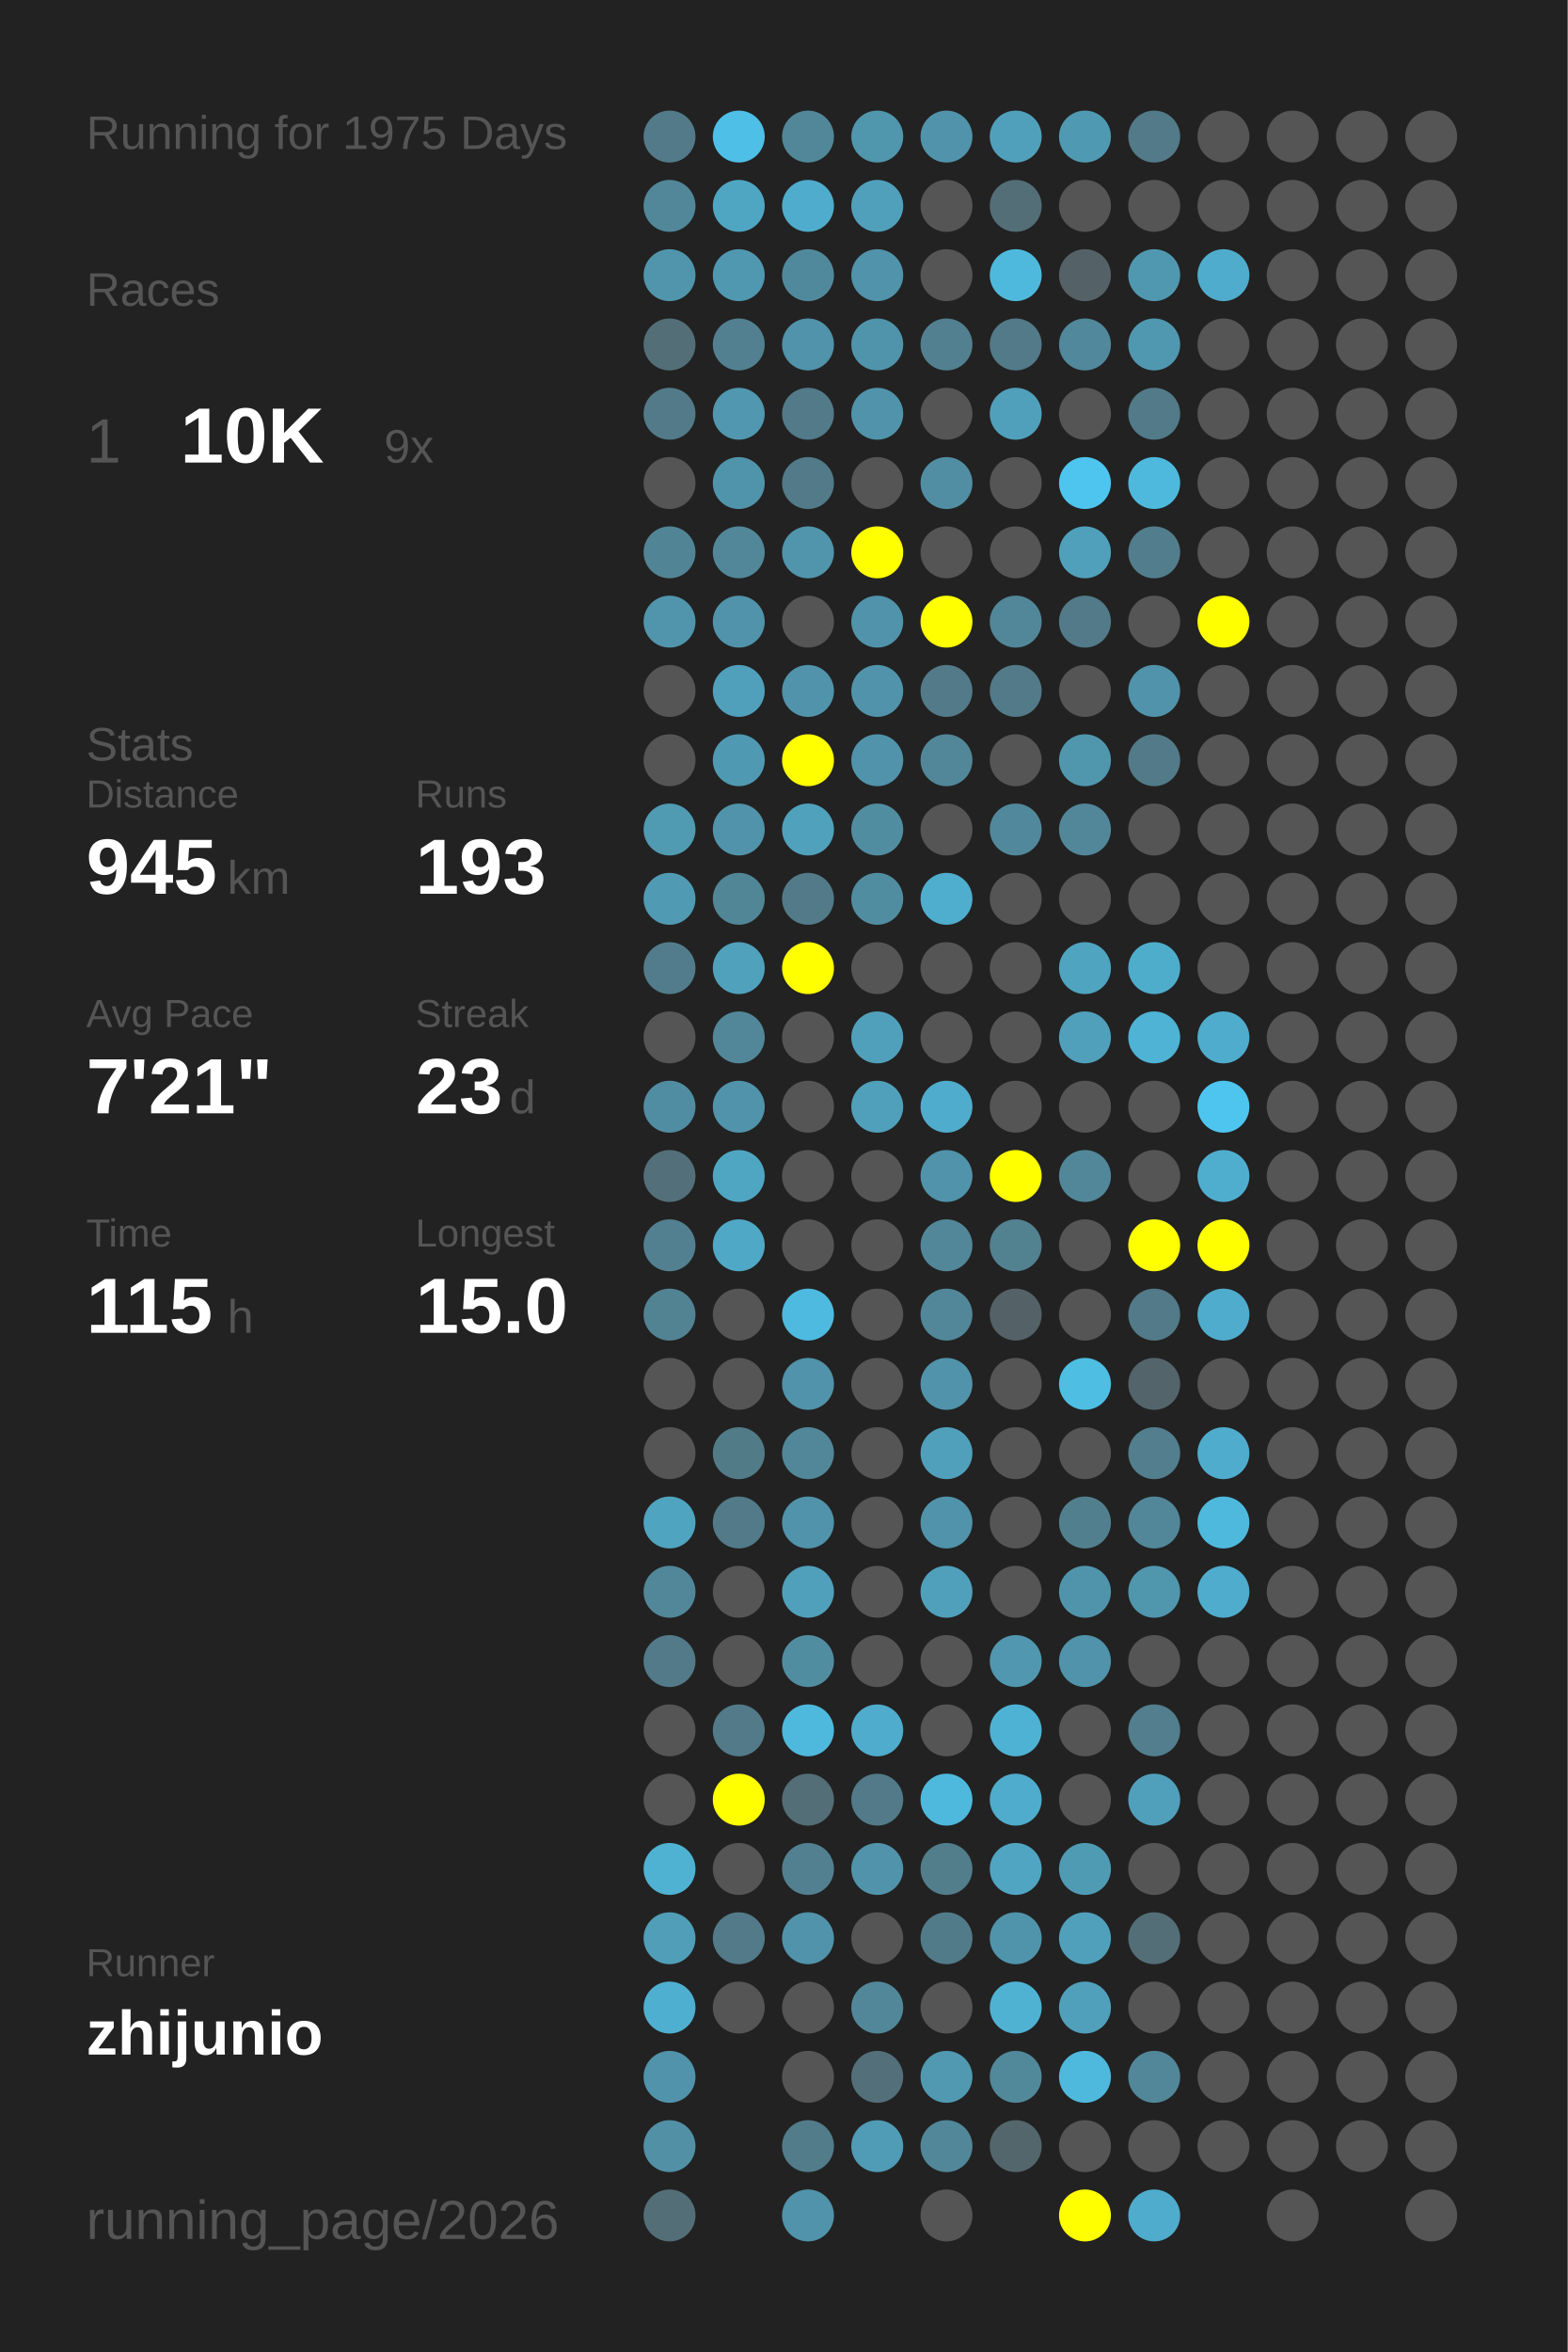
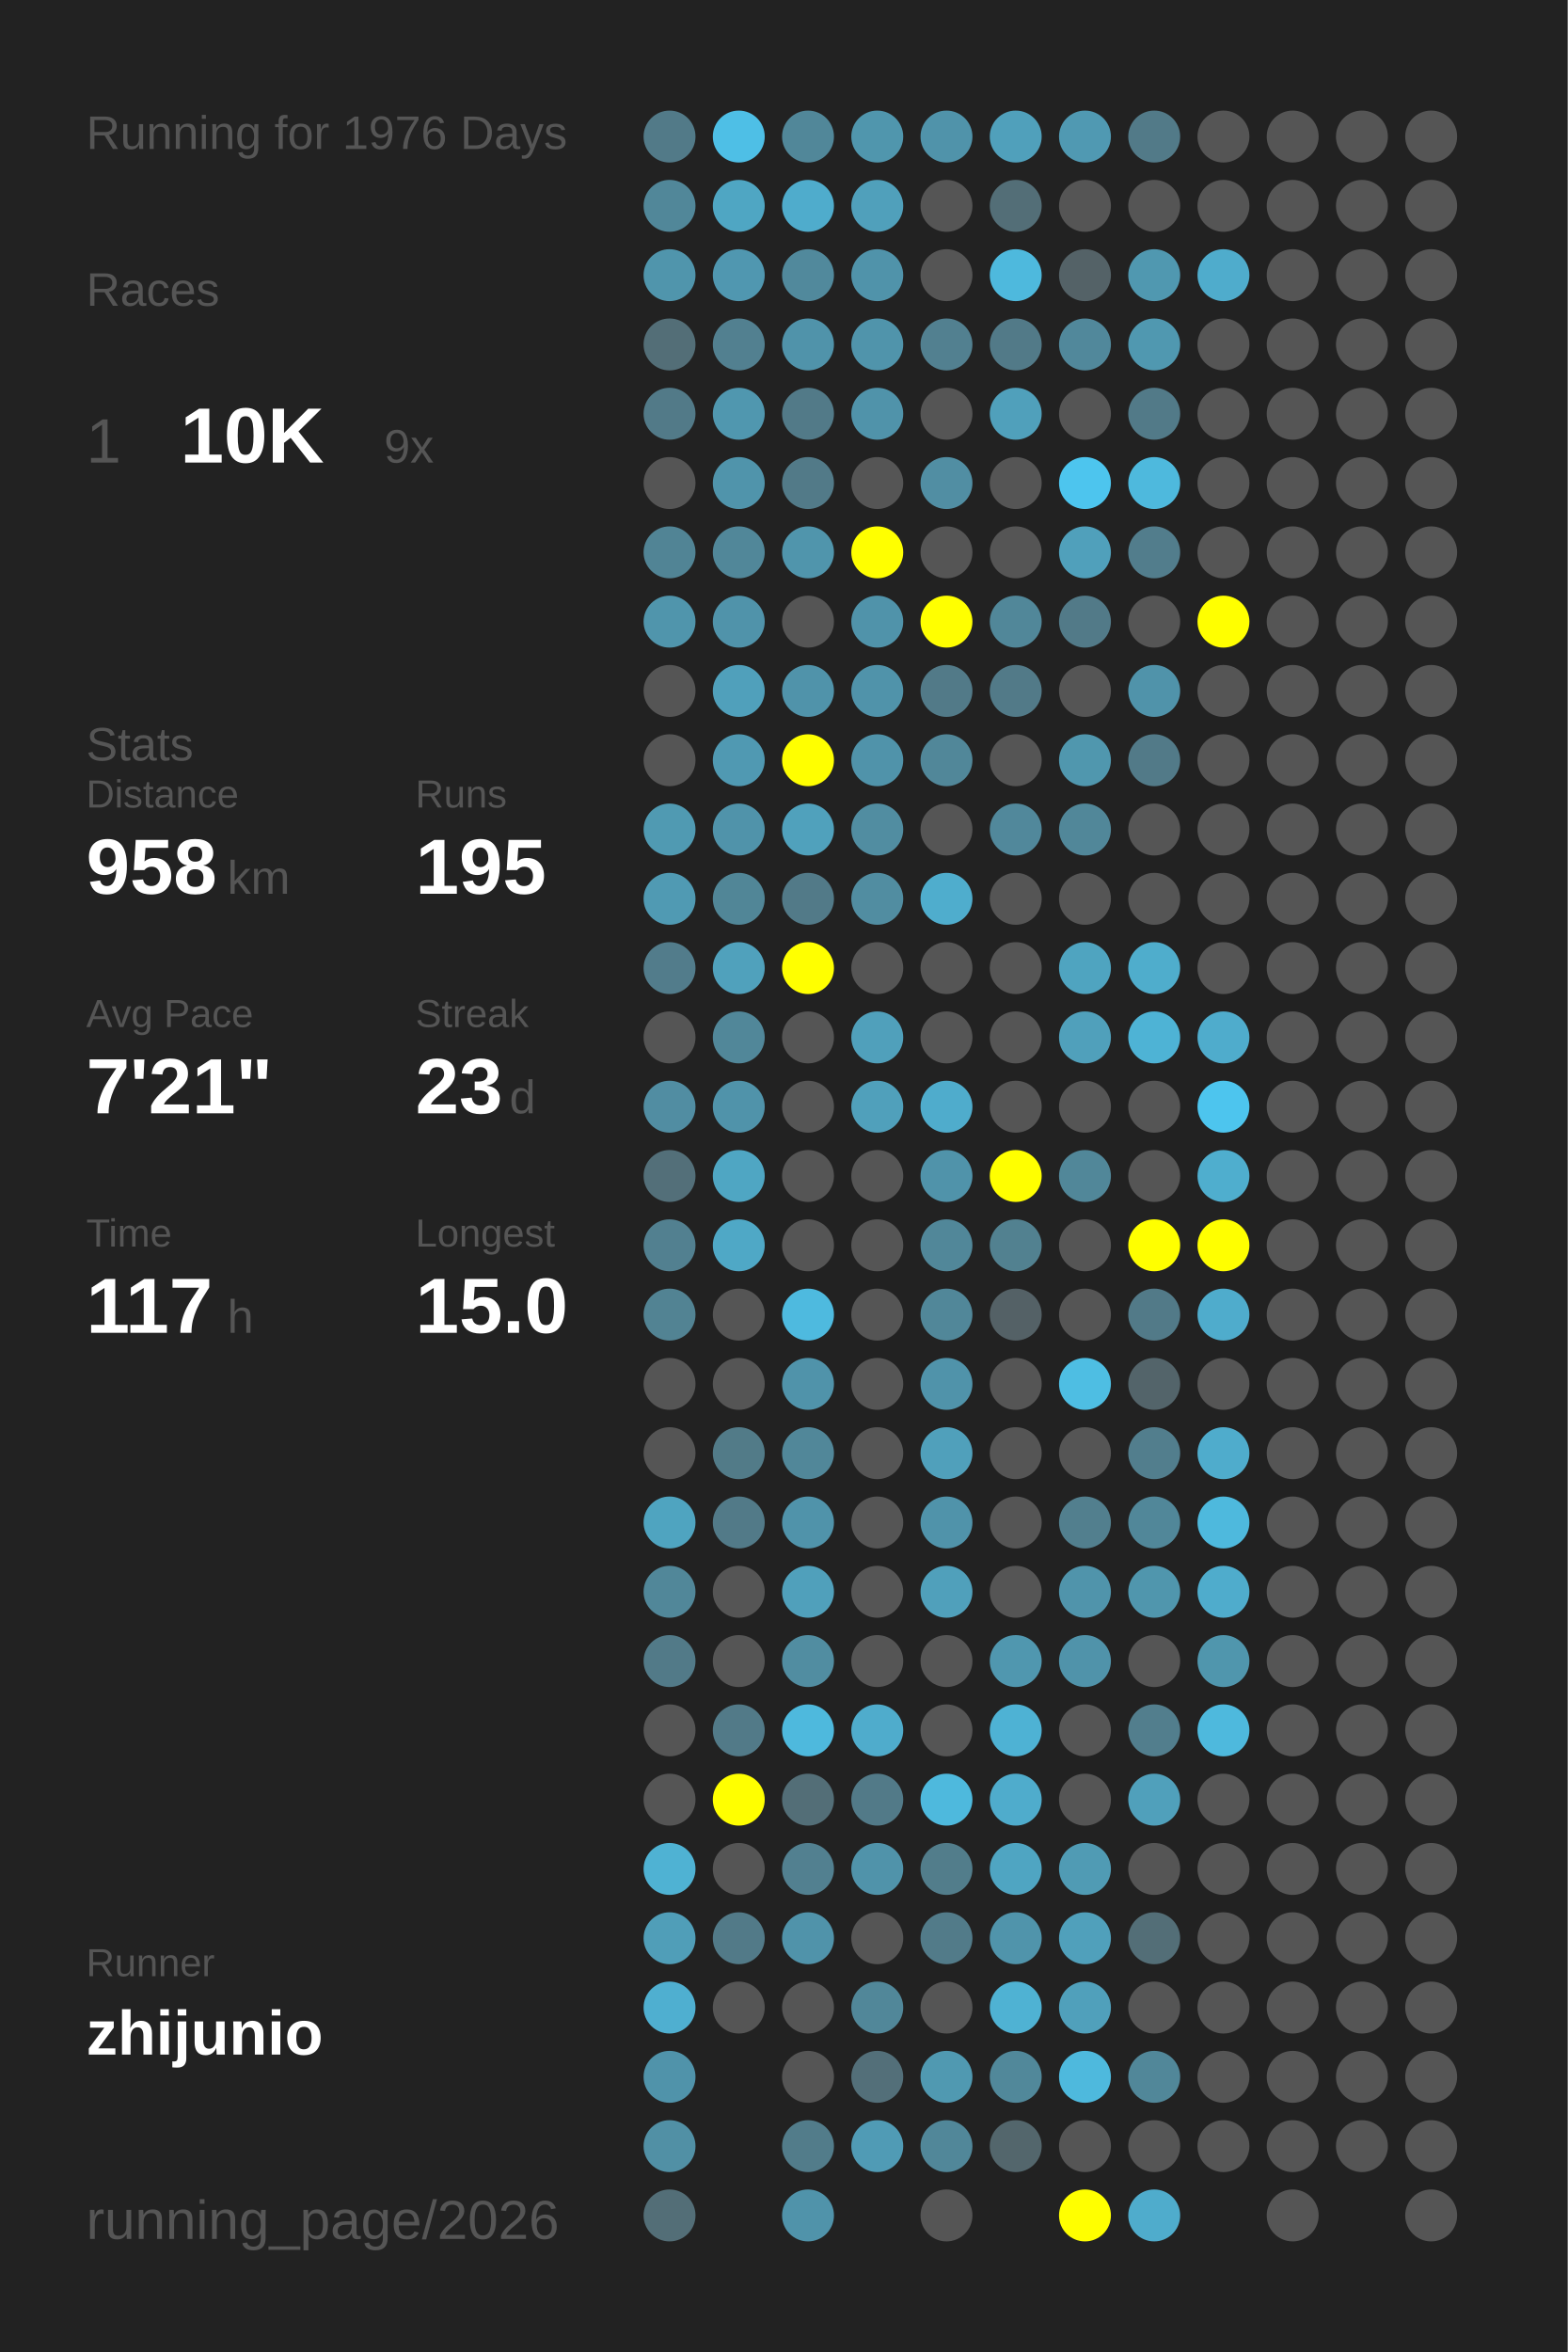
<svg xmlns="http://www.w3.org/2000/svg" baseProfile="full" height="300mm" version="1.1" viewBox="0,0,200,300" width="200mm">
  <defs />
  <rect fill="#222222" height="300" width="200" x="0" y="0" />
-   <text fill="#555555" style="font-size:6px; font-family:Arial;" x="11" y="19">Running for 1975 Days</text>
+   <text fill="#555555" style="font-size:6px; font-family:Arial;" x="11" y="19">Running for 1976 Days</text>
  <text fill="#555555" style="font-size:6px; font-family:Arial;" x="11" y="39">Races</text>
  <text fill="#555555" style="font-size:8px; font-family:Arial;" x="11" y="59">1</text>
  <text fill="#FFFFFF" style="font-size:10px; font-family:Arial; font-weight:bold;" x="23" y="59">10K</text>
  <text fill="#555555" style="font-size:6px; font-family:Arial;" x="49" y="59">9x</text>
  <text fill="#555555" style="font-size:6px; font-family:Arial;" x="11" y="97">Stats</text>
  <text fill="#555555" style="font-size:5px; font-family:Arial;" x="11" y="103">Distance</text>
-   <text fill="#FFFFFF" style="font-size:10px; font-family:Arial; font-weight:bold;" x="11" y="114">945</text>
+   <text fill="#FFFFFF" style="font-size:10px; font-family:Arial; font-weight:bold;" x="11" y="114">958</text>
  <text fill="#555555" style="font-size:6px; font-family:Arial;" x="29" y="114">km</text>
  <text fill="#555555" style="font-size:5px; font-family:Arial;" x="53" y="103">Runs</text>
-   <text fill="#FFFFFF" style="font-size:10px; font-family:Arial; font-weight:bold;" x="53" y="114">193</text>
+   <text fill="#FFFFFF" style="font-size:10px; font-family:Arial; font-weight:bold;" x="53" y="114">195</text>
  <text fill="#555555" style="font-size:5px; font-family:Arial;" x="11" y="131">Avg Pace</text>
  <text fill="#FFFFFF" style="font-size:10px; font-family:Arial; font-weight:bold;" x="11" y="142">7'21"</text>
  <text fill="#555555" style="font-size:5px; font-family:Arial;" x="53" y="131">Streak</text>
  <text fill="#FFFFFF" style="font-size:10px; font-family:Arial; font-weight:bold;" x="53" y="142">23</text>
  <text fill="#555555" style="font-size:6px; font-family:Arial;" x="65" y="142">d</text>
  <text fill="#555555" style="font-size:5px; font-family:Arial;" x="11" y="159">Time</text>
-   <text fill="#FFFFFF" style="font-size:10px; font-family:Arial; font-weight:bold;" x="11" y="170">115</text>
+   <text fill="#FFFFFF" style="font-size:10px; font-family:Arial; font-weight:bold;" x="11" y="170">117</text>
  <text fill="#555555" style="font-size:6px; font-family:Arial;" x="29" y="170">h</text>
  <text fill="#555555" style="font-size:5px; font-family:Arial;" x="53" y="159">Longest</text>
  <text fill="#FFFFFF" style="font-size:10px; font-family:Arial; font-weight:bold;" x="53" y="170">15.0</text>
  <text fill="#555555" style="font-size:5px; font-family:Arial;" x="11" y="252.065">Runner</text>
  <text fill="#FFFFFF" style="font-size:8px; font-family:Arial; font-weight:bold;" x="11" y="262.065">zhijunio</text>
  <text fill="#555555" style="font-size:7px; font-family:Arial;" x="11" y="285.581">running_page/2026</text>
  <circle cx="85.417" cy="17.419" fill="#527a88" r="3.312" />
  <circle cx="85.417" cy="26.258" fill="#518799" r="3.312" />
  <circle cx="85.417" cy="35.097" fill="#5095ac" r="3.312" />
  <circle cx="85.417" cy="43.935" fill="#536e77" r="3.312" />
  <circle cx="85.417" cy="52.774" fill="#527a88" r="3.312" />
  <circle cx="85.417" cy="61.613" fill="#555555" r="3.312" />
  <circle cx="85.417" cy="70.452" fill="#518495" r="3.312" />
  <circle cx="85.417" cy="79.29" fill="#5095ac" r="3.312" />
  <circle cx="85.417" cy="88.129" fill="#555555" r="3.312" />
  <circle cx="85.417" cy="96.968" fill="#555555" r="3.312" />
  <circle cx="85.417" cy="105.806" fill="#509ab2" r="3.312" />
  <circle cx="85.417" cy="114.645" fill="#509ab3" r="3.312" />
  <circle cx="85.417" cy="123.484" fill="#527c8b" r="3.312" />
  <circle cx="85.417" cy="132.323" fill="#555555" r="3.312" />
  <circle cx="85.417" cy="141.161" fill="#518da2" r="3.312" />
  <circle cx="85.417" cy="150" fill="#536f79" r="3.312" />
  <circle cx="85.417" cy="158.839" fill="#528090" r="3.312" />
  <circle cx="85.417" cy="167.677" fill="#528393" r="3.312" />
  <circle cx="85.417" cy="176.516" fill="#555555" r="3.312" />
  <circle cx="85.417" cy="185.355" fill="#555555" r="3.312" />
  <circle cx="85.417" cy="194.194" fill="#4fa4c0" r="3.312" />
  <circle cx="85.417" cy="203.032" fill="#518799" r="3.312" />
  <circle cx="85.417" cy="211.871" fill="#527a88" r="3.312" />
  <circle cx="85.417" cy="220.71" fill="#555555" r="3.312" />
  <circle cx="85.417" cy="229.548" fill="#555555" r="3.312" />
  <circle cx="85.417" cy="238.387" fill="#4fb2d3" r="3.312" />
  <circle cx="85.417" cy="247.226" fill="#509eb8" r="3.312" />
  <circle cx="85.417" cy="256.065" fill="#4fafd0" r="3.312" />
  <circle cx="85.417" cy="264.903" fill="#5093aa" r="3.312" />
  <circle cx="85.417" cy="273.742" fill="#5190a5" r="3.312" />
  <circle cx="85.417" cy="282.581" fill="#536e77" r="3.312" />
  <circle cx="94.25" cy="17.419" fill="#4ebfe6" r="3.312" />
  <circle cx="94.25" cy="26.258" fill="#4fa6c3" r="3.312" />
  <circle cx="94.25" cy="35.097" fill="#5097b0" r="3.312" />
  <circle cx="94.25" cy="43.935" fill="#528090" r="3.312" />
  <circle cx="94.25" cy="52.774" fill="#5097af" r="3.312" />
  <circle cx="94.25" cy="61.613" fill="#5094ab" r="3.312" />
  <circle cx="94.25" cy="70.452" fill="#518799" r="3.312" />
  <circle cx="94.25" cy="79.29" fill="#5093aa" r="3.312" />
  <circle cx="94.25" cy="88.129" fill="#50a0bb" r="3.312" />
  <circle cx="94.25" cy="96.968" fill="#5099b2" r="3.312" />
  <circle cx="94.25" cy="105.806" fill="#5093aa" r="3.312" />
  <circle cx="94.25" cy="114.645" fill="#518697" r="3.312" />
  <circle cx="94.25" cy="123.484" fill="#50a1bc" r="3.312" />
  <circle cx="94.25" cy="132.323" fill="#518799" r="3.312" />
  <circle cx="94.25" cy="141.161" fill="#5093aa" r="3.312" />
  <circle cx="94.25" cy="150" fill="#4fa6c3" r="3.312" />
  <circle cx="94.25" cy="158.839" fill="#4fa8c6" r="3.312" />
  <circle cx="94.25" cy="167.677" fill="#555555" r="3.312" />
  <circle cx="94.25" cy="176.516" fill="#555555" r="3.312" />
  <circle cx="94.25" cy="185.355" fill="#527b88" r="3.312" />
  <circle cx="94.25" cy="194.194" fill="#527a88" r="3.312" />
  <circle cx="94.25" cy="203.032" fill="#555555" r="3.312" />
  <circle cx="94.25" cy="211.871" fill="#555555" r="3.312" />
  <circle cx="94.25" cy="220.71" fill="#527a88" r="3.312" />
  <circle cx="94.25" cy="229.548" fill="#FFFF00" r="3.312" />
  <circle cx="94.25" cy="238.387" fill="#555555" r="3.312" />
  <circle cx="94.25" cy="247.226" fill="#527a88" r="3.312" />
  <circle cx="94.25" cy="256.065" fill="#555555" r="3.312" />
  <circle cx="103.083" cy="17.419" fill="#518799" r="3.312" />
  <circle cx="103.083" cy="26.258" fill="#4faccc" r="3.312" />
  <circle cx="103.083" cy="35.097" fill="#51899c" r="3.312" />
  <circle cx="103.083" cy="43.935" fill="#5093aa" r="3.312" />
  <circle cx="103.083" cy="52.774" fill="#527a88" r="3.312" />
  <circle cx="103.083" cy="61.613" fill="#527a88" r="3.312" />
  <circle cx="103.083" cy="70.452" fill="#5095ac" r="3.312" />
  <circle cx="103.083" cy="79.29" fill="#555555" r="3.312" />
  <circle cx="103.083" cy="88.129" fill="#5093aa" r="3.312" />
  <circle cx="103.083" cy="96.968" fill="#FFFF00" r="3.312" />
  <circle cx="103.083" cy="105.806" fill="#50a1bc" r="3.312" />
  <circle cx="103.083" cy="114.645" fill="#527a88" r="3.312" />
  <circle cx="103.083" cy="123.484" fill="#FFFF00" r="3.312" />
  <circle cx="103.083" cy="132.323" fill="#555555" r="3.312" />
  <circle cx="103.083" cy="141.161" fill="#555555" r="3.312" />
  <circle cx="103.083" cy="150" fill="#555555" r="3.312" />
  <circle cx="103.083" cy="158.839" fill="#555555" r="3.312" />
  <circle cx="103.083" cy="167.677" fill="#4ebadf" r="3.312" />
  <circle cx="103.083" cy="176.516" fill="#5093aa" r="3.312" />
  <circle cx="103.083" cy="185.355" fill="#518799" r="3.312" />
  <circle cx="103.083" cy="194.194" fill="#5093aa" r="3.312" />
  <circle cx="103.083" cy="203.032" fill="#50a0bb" r="3.312" />
  <circle cx="103.083" cy="211.871" fill="#518da1" r="3.312" />
  <circle cx="103.083" cy="220.71" fill="#4eb9dd" r="3.312" />
  <circle cx="103.083" cy="229.548" fill="#536e77" r="3.312" />
  <circle cx="103.083" cy="238.387" fill="#528090" r="3.312" />
  <circle cx="103.083" cy="247.226" fill="#5093aa" r="3.312" />
  <circle cx="103.083" cy="256.065" fill="#555555" r="3.312" />
  <circle cx="103.083" cy="264.903" fill="#555555" r="3.312" />
  <circle cx="103.083" cy="273.742" fill="#527c8a" r="3.312" />
  <circle cx="103.083" cy="282.581" fill="#5093aa" r="3.312" />
  <circle cx="111.917" cy="17.419" fill="#5096ad" r="3.312" />
  <circle cx="111.917" cy="26.258" fill="#50a0bb" r="3.312" />
  <circle cx="111.917" cy="35.097" fill="#5093aa" r="3.312" />
  <circle cx="111.917" cy="43.935" fill="#5094ab" r="3.312" />
  <circle cx="111.917" cy="52.774" fill="#5093aa" r="3.312" />
  <circle cx="111.917" cy="61.613" fill="#555555" r="3.312" />
  <circle cx="111.917" cy="70.452" fill="#FFFF00" r="3.312" />
  <circle cx="111.917" cy="79.29" fill="#5093aa" r="3.312" />
  <circle cx="111.917" cy="88.129" fill="#5093aa" r="3.312" />
  <circle cx="111.917" cy="96.968" fill="#5093aa" r="3.312" />
  <circle cx="111.917" cy="105.806" fill="#518da1" r="3.312" />
  <circle cx="111.917" cy="114.645" fill="#518da1" r="3.312" />
  <circle cx="111.917" cy="123.484" fill="#555555" r="3.312" />
  <circle cx="111.917" cy="132.323" fill="#50a0bb" r="3.312" />
  <circle cx="111.917" cy="141.161" fill="#50a0bb" r="3.312" />
  <circle cx="111.917" cy="150" fill="#555555" r="3.312" />
  <circle cx="111.917" cy="158.839" fill="#555555" r="3.312" />
  <circle cx="111.917" cy="167.677" fill="#555555" r="3.312" />
  <circle cx="111.917" cy="176.516" fill="#555555" r="3.312" />
  <circle cx="111.917" cy="185.355" fill="#555555" r="3.312" />
  <circle cx="111.917" cy="194.194" fill="#555555" r="3.312" />
  <circle cx="111.917" cy="203.032" fill="#555555" r="3.312" />
  <circle cx="111.917" cy="211.871" fill="#555555" r="3.312" />
  <circle cx="111.917" cy="220.71" fill="#4faccc" r="3.312" />
  <circle cx="111.917" cy="229.548" fill="#527a88" r="3.312" />
  <circle cx="111.917" cy="238.387" fill="#5093aa" r="3.312" />
  <circle cx="111.917" cy="247.226" fill="#555555" r="3.312" />
  <circle cx="111.917" cy="256.065" fill="#518799" r="3.312" />
  <circle cx="111.917" cy="264.903" fill="#536f79" r="3.312" />
  <circle cx="111.917" cy="273.742" fill="#509bb5" r="3.312" />
  <circle cx="120.75" cy="17.419" fill="#5093aa" r="3.312" />
  <circle cx="120.75" cy="26.258" fill="#555555" r="3.312" />
  <circle cx="120.75" cy="35.097" fill="#555555" r="3.312" />
  <circle cx="120.75" cy="43.935" fill="#528090" r="3.312" />
  <circle cx="120.75" cy="52.774" fill="#555555" r="3.312" />
  <circle cx="120.75" cy="61.613" fill="#518ea3" r="3.312" />
  <circle cx="120.75" cy="70.452" fill="#555555" r="3.312" />
  <circle cx="120.75" cy="79.29" fill="#FFFF00" r="3.312" />
  <circle cx="120.75" cy="88.129" fill="#527a88" r="3.312" />
  <circle cx="120.75" cy="96.968" fill="#518799" r="3.312" />
  <circle cx="120.75" cy="105.806" fill="#555555" r="3.312" />
  <circle cx="120.75" cy="114.645" fill="#4fadcd" r="3.312" />
  <circle cx="120.75" cy="123.484" fill="#555555" r="3.312" />
  <circle cx="120.75" cy="132.323" fill="#555555" r="3.312" />
  <circle cx="120.75" cy="141.161" fill="#4faccc" r="3.312" />
  <circle cx="120.75" cy="150" fill="#5093aa" r="3.312" />
  <circle cx="120.75" cy="158.839" fill="#518799" r="3.312" />
  <circle cx="120.75" cy="167.677" fill="#518799" r="3.312" />
  <circle cx="120.75" cy="176.516" fill="#5093aa" r="3.312" />
  <circle cx="120.75" cy="185.355" fill="#50a0bb" r="3.312" />
  <circle cx="120.75" cy="194.194" fill="#5093aa" r="3.312" />
  <circle cx="120.75" cy="203.032" fill="#50a0bb" r="3.312" />
  <circle cx="120.75" cy="211.871" fill="#555555" r="3.312" />
  <circle cx="120.75" cy="220.71" fill="#555555" r="3.312" />
  <circle cx="120.75" cy="229.548" fill="#4eb9dd" r="3.312" />
  <circle cx="120.75" cy="238.387" fill="#527d8b" r="3.312" />
  <circle cx="120.75" cy="247.226" fill="#527b89" r="3.312" />
  <circle cx="120.75" cy="256.065" fill="#555555" r="3.312" />
  <circle cx="120.75" cy="264.903" fill="#5099b1" r="3.312" />
  <circle cx="120.75" cy="273.742" fill="#518799" r="3.312" />
  <circle cx="120.75" cy="282.581" fill="#555555" r="3.312" />
  <circle cx="129.583" cy="17.419" fill="#50a0bb" r="3.312" />
  <circle cx="129.583" cy="26.258" fill="#536e77" r="3.312" />
  <circle cx="129.583" cy="35.097" fill="#4eb9dd" r="3.312" />
  <circle cx="129.583" cy="43.935" fill="#527a88" r="3.312" />
  <circle cx="129.583" cy="52.774" fill="#50a0bb" r="3.312" />
  <circle cx="129.583" cy="61.613" fill="#555555" r="3.312" />
  <circle cx="129.583" cy="70.452" fill="#555555" r="3.312" />
  <circle cx="129.583" cy="79.29" fill="#518799" r="3.312" />
  <circle cx="129.583" cy="88.129" fill="#527a88" r="3.312" />
  <circle cx="129.583" cy="96.968" fill="#555555" r="3.312" />
  <circle cx="129.583" cy="105.806" fill="#51889b" r="3.312" />
  <circle cx="129.583" cy="114.645" fill="#555555" r="3.312" />
  <circle cx="129.583" cy="123.484" fill="#555555" r="3.312" />
  <circle cx="129.583" cy="132.323" fill="#555555" r="3.312" />
  <circle cx="129.583" cy="141.161" fill="#555555" r="3.312" />
  <circle cx="129.583" cy="150" fill="#FFFF00" r="3.312" />
  <circle cx="129.583" cy="158.839" fill="#528190" r="3.312" />
  <circle cx="129.583" cy="167.677" fill="#546166" r="3.312" />
  <circle cx="129.583" cy="176.516" fill="#555555" r="3.312" />
  <circle cx="129.583" cy="185.355" fill="#555555" r="3.312" />
  <circle cx="129.583" cy="194.194" fill="#555555" r="3.312" />
  <circle cx="129.583" cy="203.032" fill="#555555" r="3.312" />
  <circle cx="129.583" cy="211.871" fill="#5097af" r="3.312" />
  <circle cx="129.583" cy="220.71" fill="#4eb2d4" r="3.312" />
  <circle cx="129.583" cy="229.548" fill="#4faccc" r="3.312" />
  <circle cx="129.583" cy="238.387" fill="#4fa5c2" r="3.312" />
  <circle cx="129.583" cy="247.226" fill="#5094ab" r="3.312" />
  <circle cx="129.583" cy="256.065" fill="#4fb2d3" r="3.312" />
  <circle cx="129.583" cy="264.903" fill="#51889a" r="3.312" />
  <circle cx="129.583" cy="273.742" fill="#53666c" r="3.312" />
  <circle cx="138.417" cy="17.419" fill="#5099b2" r="3.312" />
  <circle cx="138.417" cy="26.258" fill="#555555" r="3.312" />
  <circle cx="138.417" cy="35.097" fill="#546267" r="3.312" />
  <circle cx="138.417" cy="43.935" fill="#51889b" r="3.312" />
  <circle cx="138.417" cy="52.774" fill="#555555" r="3.312" />
  <circle cx="138.417" cy="61.613" fill="#4dc5ee" r="3.312" />
  <circle cx="138.417" cy="70.452" fill="#50a0bb" r="3.312" />
  <circle cx="138.417" cy="79.29" fill="#527a88" r="3.312" />
  <circle cx="138.417" cy="88.129" fill="#555555" r="3.312" />
  <circle cx="138.417" cy="96.968" fill="#5097ae" r="3.312" />
  <circle cx="138.417" cy="105.806" fill="#518799" r="3.312" />
  <circle cx="138.417" cy="114.645" fill="#555555" r="3.312" />
  <circle cx="138.417" cy="123.484" fill="#4fa4c0" r="3.312" />
  <circle cx="138.417" cy="132.323" fill="#50a0bb" r="3.312" />
  <circle cx="138.417" cy="141.161" fill="#555555" r="3.312" />
  <circle cx="138.417" cy="150" fill="#518799" r="3.312" />
  <circle cx="138.417" cy="158.839" fill="#555555" r="3.312" />
  <circle cx="138.417" cy="167.677" fill="#555555" r="3.312" />
  <circle cx="138.417" cy="176.516" fill="#4ebee3" r="3.312" />
  <circle cx="138.417" cy="185.355" fill="#555555" r="3.312" />
  <circle cx="138.417" cy="194.194" fill="#527f8e" r="3.312" />
  <circle cx="138.417" cy="203.032" fill="#5094ab" r="3.312" />
  <circle cx="138.417" cy="211.871" fill="#5093aa" r="3.312" />
  <circle cx="138.417" cy="220.71" fill="#555555" r="3.312" />
  <circle cx="138.417" cy="229.548" fill="#555555" r="3.312" />
  <circle cx="138.417" cy="238.387" fill="#509bb4" r="3.312" />
  <circle cx="138.417" cy="247.226" fill="#50a0bb" r="3.312" />
  <circle cx="138.417" cy="256.065" fill="#50a0bb" r="3.312" />
  <circle cx="138.417" cy="264.903" fill="#4eb9dd" r="3.312" />
  <circle cx="138.417" cy="273.742" fill="#555555" r="3.312" />
  <circle cx="138.417" cy="282.581" fill="#FFFF00" r="3.312" />
  <circle cx="147.25" cy="17.419" fill="#527a88" r="3.312" />
  <circle cx="147.25" cy="26.258" fill="#555555" r="3.312" />
  <circle cx="147.25" cy="35.097" fill="#5098b0" r="3.312" />
  <circle cx="147.25" cy="43.935" fill="#5098b0" r="3.312" />
  <circle cx="147.25" cy="52.774" fill="#527a88" r="3.312" />
  <circle cx="147.25" cy="61.613" fill="#4eb9dd" r="3.312" />
  <circle cx="147.25" cy="70.452" fill="#527d8c" r="3.312" />
  <circle cx="147.25" cy="79.29" fill="#555555" r="3.312" />
  <circle cx="147.25" cy="88.129" fill="#5093aa" r="3.312" />
  <circle cx="147.25" cy="96.968" fill="#527a88" r="3.312" />
  <circle cx="147.25" cy="105.806" fill="#555555" r="3.312" />
  <circle cx="147.25" cy="114.645" fill="#555555" r="3.312" />
  <circle cx="147.25" cy="123.484" fill="#4fadcc" r="3.312" />
  <circle cx="147.25" cy="132.323" fill="#4eb3d5" r="3.312" />
  <circle cx="147.25" cy="141.161" fill="#555555" r="3.312" />
  <circle cx="147.25" cy="150" fill="#555555" r="3.312" />
  <circle cx="147.25" cy="158.839" fill="#FFFF00" r="3.312" />
  <circle cx="147.25" cy="167.677" fill="#527a88" r="3.312" />
  <circle cx="147.25" cy="176.516" fill="#53646a" r="3.312" />
  <circle cx="147.25" cy="185.355" fill="#527e8d" r="3.312" />
  <circle cx="147.25" cy="194.194" fill="#518799" r="3.312" />
  <circle cx="147.25" cy="203.032" fill="#5096ad" r="3.312" />
  <circle cx="147.25" cy="211.871" fill="#555555" r="3.312" />
  <circle cx="147.25" cy="220.71" fill="#527e8d" r="3.312" />
  <circle cx="147.25" cy="229.548" fill="#50a0bb" r="3.312" />
  <circle cx="147.25" cy="238.387" fill="#555555" r="3.312" />
  <circle cx="147.25" cy="247.226" fill="#536e77" r="3.312" />
  <circle cx="147.25" cy="256.065" fill="#555555" r="3.312" />
  <circle cx="147.25" cy="264.903" fill="#518799" r="3.312" />
  <circle cx="147.25" cy="273.742" fill="#555555" r="3.312" />
  <circle cx="147.25" cy="282.581" fill="#4faccc" r="3.312" />
  <circle cx="156.083" cy="17.419" fill="#555555" r="3.312" />
  <circle cx="156.083" cy="26.258" fill="#555555" r="3.312" />
  <circle cx="156.083" cy="35.097" fill="#4faccc" r="3.312" />
  <circle cx="156.083" cy="43.935" fill="#555555" r="3.312" />
  <circle cx="156.083" cy="52.774" fill="#555555" r="3.312" />
  <circle cx="156.083" cy="61.613" fill="#555555" r="3.312" />
  <circle cx="156.083" cy="70.452" fill="#555555" r="3.312" />
  <circle cx="156.083" cy="79.29" fill="#FFFF00" r="3.312" />
  <circle cx="156.083" cy="88.129" fill="#555555" r="3.312" />
  <circle cx="156.083" cy="96.968" fill="#555555" r="3.312" />
  <circle cx="156.083" cy="105.806" fill="#555555" r="3.312" />
  <circle cx="156.083" cy="114.645" fill="#555555" r="3.312" />
  <circle cx="156.083" cy="123.484" fill="#555555" r="3.312" />
  <circle cx="156.083" cy="132.323" fill="#4faccc" r="3.312" />
  <circle cx="156.083" cy="141.161" fill="#4dc5ee" r="3.312" />
  <circle cx="156.083" cy="150" fill="#4faece" r="3.312" />
  <circle cx="156.083" cy="158.839" fill="#FFFF00" r="3.312" />
  <circle cx="156.083" cy="167.677" fill="#4faccc" r="3.312" />
  <circle cx="156.083" cy="176.516" fill="#555555" r="3.312" />
  <circle cx="156.083" cy="185.355" fill="#4faccc" r="3.312" />
  <circle cx="156.083" cy="194.194" fill="#4eb9dd" r="3.312" />
  <circle cx="156.083" cy="203.032" fill="#4faccc" r="3.312" />
-   <circle cx="156.083" cy="211.871" fill="#555555" r="3.312" />
-   <circle cx="156.083" cy="220.71" fill="#555555" r="3.312" />
+   <circle cx="156.083" cy="211.871" fill="#5096ad" r="3.312" />
+   <circle cx="156.083" cy="220.71" fill="#4eb9dd" r="3.312" />
  <circle cx="156.083" cy="229.548" fill="#555555" r="3.312" />
  <circle cx="156.083" cy="238.387" fill="#555555" r="3.312" />
  <circle cx="156.083" cy="247.226" fill="#555555" r="3.312" />
  <circle cx="156.083" cy="256.065" fill="#555555" r="3.312" />
  <circle cx="156.083" cy="264.903" fill="#555555" r="3.312" />
  <circle cx="156.083" cy="273.742" fill="#555555" r="3.312" />
  <circle cx="164.917" cy="17.419" fill="#555555" r="3.312" />
  <circle cx="164.917" cy="26.258" fill="#555555" r="3.312" />
  <circle cx="164.917" cy="35.097" fill="#555555" r="3.312" />
  <circle cx="164.917" cy="43.935" fill="#555555" r="3.312" />
  <circle cx="164.917" cy="52.774" fill="#555555" r="3.312" />
  <circle cx="164.917" cy="61.613" fill="#555555" r="3.312" />
  <circle cx="164.917" cy="70.452" fill="#555555" r="3.312" />
  <circle cx="164.917" cy="79.29" fill="#555555" r="3.312" />
  <circle cx="164.917" cy="88.129" fill="#555555" r="3.312" />
  <circle cx="164.917" cy="96.968" fill="#555555" r="3.312" />
  <circle cx="164.917" cy="105.806" fill="#555555" r="3.312" />
  <circle cx="164.917" cy="114.645" fill="#555555" r="3.312" />
  <circle cx="164.917" cy="123.484" fill="#555555" r="3.312" />
  <circle cx="164.917" cy="132.323" fill="#555555" r="3.312" />
  <circle cx="164.917" cy="141.161" fill="#555555" r="3.312" />
  <circle cx="164.917" cy="150" fill="#555555" r="3.312" />
  <circle cx="164.917" cy="158.839" fill="#555555" r="3.312" />
  <circle cx="164.917" cy="167.677" fill="#555555" r="3.312" />
  <circle cx="164.917" cy="176.516" fill="#555555" r="3.312" />
  <circle cx="164.917" cy="185.355" fill="#555555" r="3.312" />
  <circle cx="164.917" cy="194.194" fill="#555555" r="3.312" />
  <circle cx="164.917" cy="203.032" fill="#555555" r="3.312" />
  <circle cx="164.917" cy="211.871" fill="#555555" r="3.312" />
  <circle cx="164.917" cy="220.71" fill="#555555" r="3.312" />
  <circle cx="164.917" cy="229.548" fill="#555555" r="3.312" />
  <circle cx="164.917" cy="238.387" fill="#555555" r="3.312" />
  <circle cx="164.917" cy="247.226" fill="#555555" r="3.312" />
  <circle cx="164.917" cy="256.065" fill="#555555" r="3.312" />
  <circle cx="164.917" cy="264.903" fill="#555555" r="3.312" />
  <circle cx="164.917" cy="273.742" fill="#555555" r="3.312" />
  <circle cx="164.917" cy="282.581" fill="#555555" r="3.312" />
  <circle cx="173.75" cy="17.419" fill="#555555" r="3.312" />
  <circle cx="173.75" cy="26.258" fill="#555555" r="3.312" />
  <circle cx="173.75" cy="35.097" fill="#555555" r="3.312" />
  <circle cx="173.75" cy="43.935" fill="#555555" r="3.312" />
  <circle cx="173.75" cy="52.774" fill="#555555" r="3.312" />
  <circle cx="173.75" cy="61.613" fill="#555555" r="3.312" />
  <circle cx="173.75" cy="70.452" fill="#555555" r="3.312" />
  <circle cx="173.75" cy="79.29" fill="#555555" r="3.312" />
  <circle cx="173.75" cy="88.129" fill="#555555" r="3.312" />
  <circle cx="173.75" cy="96.968" fill="#555555" r="3.312" />
  <circle cx="173.75" cy="105.806" fill="#555555" r="3.312" />
  <circle cx="173.75" cy="114.645" fill="#555555" r="3.312" />
  <circle cx="173.75" cy="123.484" fill="#555555" r="3.312" />
  <circle cx="173.75" cy="132.323" fill="#555555" r="3.312" />
  <circle cx="173.75" cy="141.161" fill="#555555" r="3.312" />
  <circle cx="173.75" cy="150" fill="#555555" r="3.312" />
  <circle cx="173.75" cy="158.839" fill="#555555" r="3.312" />
  <circle cx="173.75" cy="167.677" fill="#555555" r="3.312" />
  <circle cx="173.75" cy="176.516" fill="#555555" r="3.312" />
  <circle cx="173.75" cy="185.355" fill="#555555" r="3.312" />
  <circle cx="173.75" cy="194.194" fill="#555555" r="3.312" />
  <circle cx="173.75" cy="203.032" fill="#555555" r="3.312" />
  <circle cx="173.75" cy="211.871" fill="#555555" r="3.312" />
  <circle cx="173.75" cy="220.71" fill="#555555" r="3.312" />
  <circle cx="173.75" cy="229.548" fill="#555555" r="3.312" />
  <circle cx="173.75" cy="238.387" fill="#555555" r="3.312" />
  <circle cx="173.75" cy="247.226" fill="#555555" r="3.312" />
  <circle cx="173.75" cy="256.065" fill="#555555" r="3.312" />
  <circle cx="173.75" cy="264.903" fill="#555555" r="3.312" />
  <circle cx="173.75" cy="273.742" fill="#555555" r="3.312" />
  <circle cx="182.583" cy="17.419" fill="#555555" r="3.312" />
  <circle cx="182.583" cy="26.258" fill="#555555" r="3.312" />
  <circle cx="182.583" cy="35.097" fill="#555555" r="3.312" />
  <circle cx="182.583" cy="43.935" fill="#555555" r="3.312" />
  <circle cx="182.583" cy="52.774" fill="#555555" r="3.312" />
  <circle cx="182.583" cy="61.613" fill="#555555" r="3.312" />
  <circle cx="182.583" cy="70.452" fill="#555555" r="3.312" />
  <circle cx="182.583" cy="79.29" fill="#555555" r="3.312" />
  <circle cx="182.583" cy="88.129" fill="#555555" r="3.312" />
  <circle cx="182.583" cy="96.968" fill="#555555" r="3.312" />
  <circle cx="182.583" cy="105.806" fill="#555555" r="3.312" />
  <circle cx="182.583" cy="114.645" fill="#555555" r="3.312" />
  <circle cx="182.583" cy="123.484" fill="#555555" r="3.312" />
  <circle cx="182.583" cy="132.323" fill="#555555" r="3.312" />
  <circle cx="182.583" cy="141.161" fill="#555555" r="3.312" />
  <circle cx="182.583" cy="150" fill="#555555" r="3.312" />
  <circle cx="182.583" cy="158.839" fill="#555555" r="3.312" />
  <circle cx="182.583" cy="167.677" fill="#555555" r="3.312" />
  <circle cx="182.583" cy="176.516" fill="#555555" r="3.312" />
  <circle cx="182.583" cy="185.355" fill="#555555" r="3.312" />
  <circle cx="182.583" cy="194.194" fill="#555555" r="3.312" />
  <circle cx="182.583" cy="203.032" fill="#555555" r="3.312" />
  <circle cx="182.583" cy="211.871" fill="#555555" r="3.312" />
  <circle cx="182.583" cy="220.71" fill="#555555" r="3.312" />
  <circle cx="182.583" cy="229.548" fill="#555555" r="3.312" />
  <circle cx="182.583" cy="238.387" fill="#555555" r="3.312" />
  <circle cx="182.583" cy="247.226" fill="#555555" r="3.312" />
  <circle cx="182.583" cy="256.065" fill="#555555" r="3.312" />
  <circle cx="182.583" cy="264.903" fill="#555555" r="3.312" />
  <circle cx="182.583" cy="273.742" fill="#555555" r="3.312" />
  <circle cx="182.583" cy="282.581" fill="#555555" r="3.312" />
</svg>
